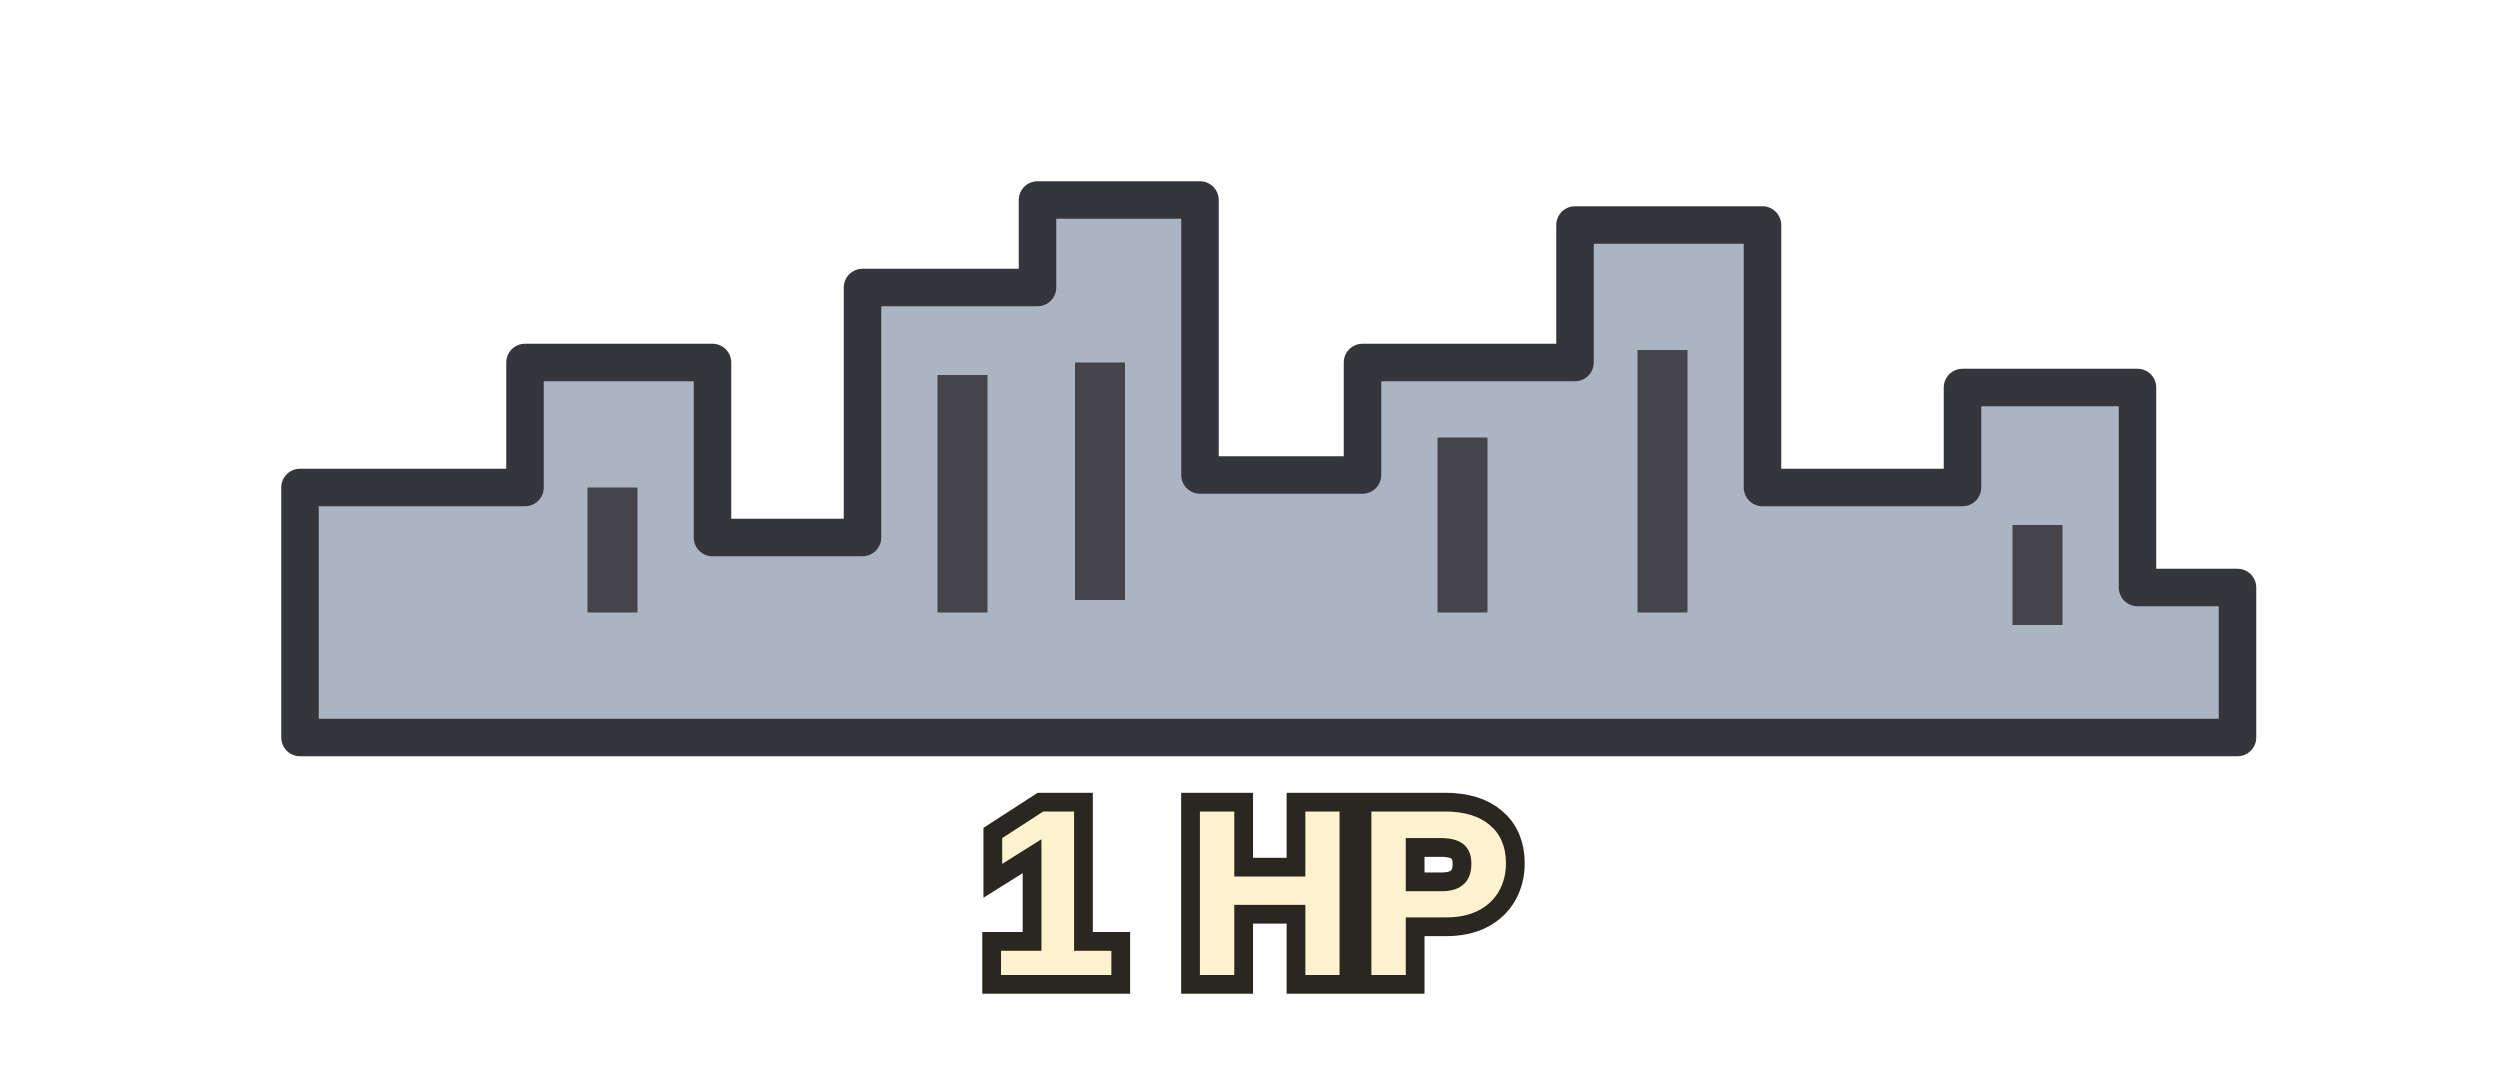
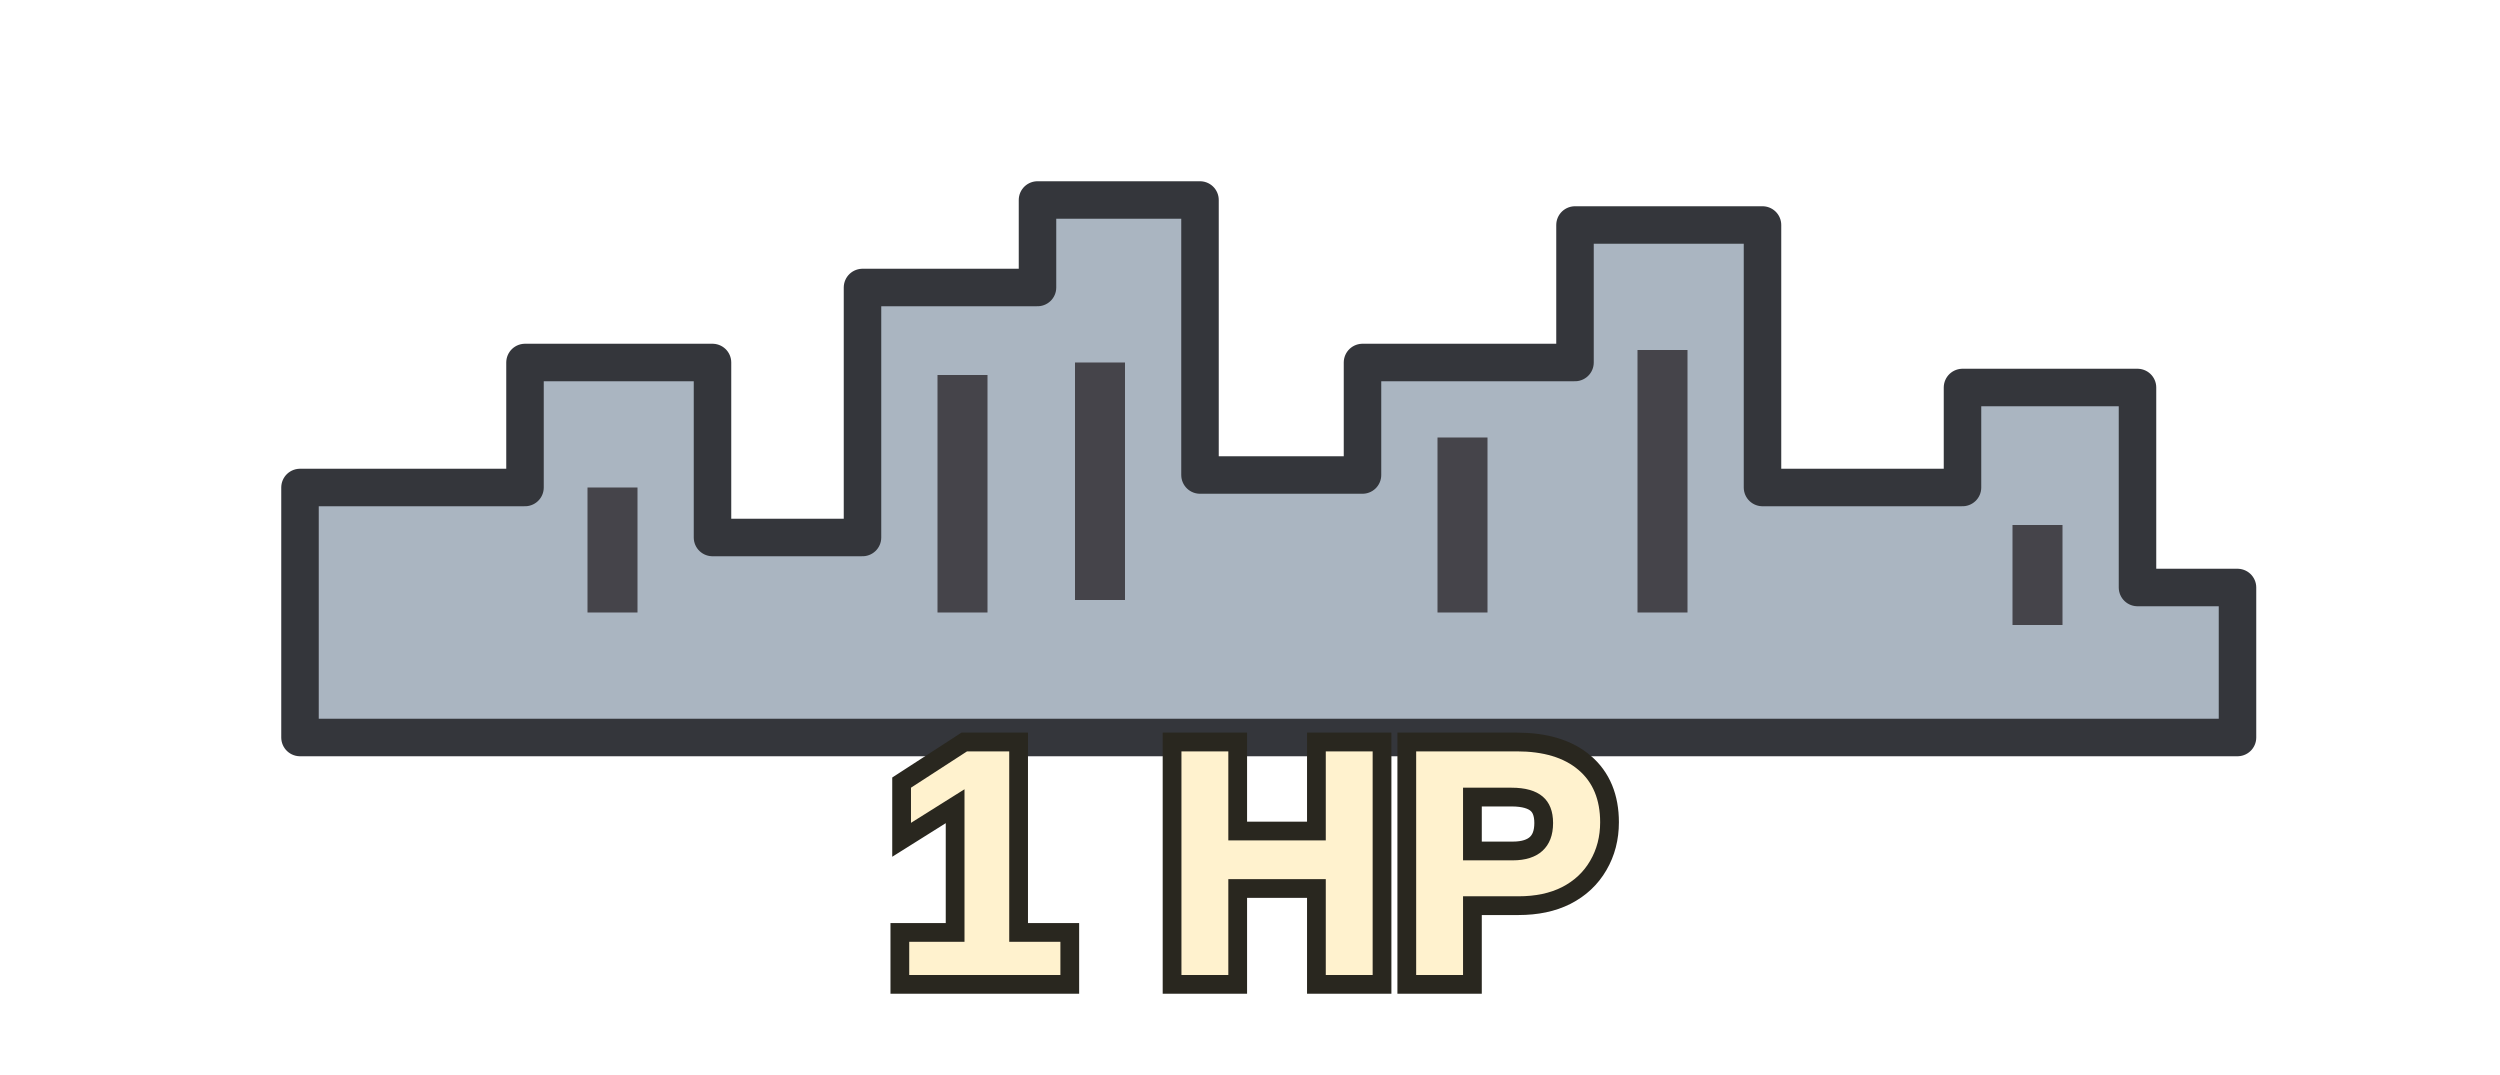
<svg xmlns="http://www.w3.org/2000/svg" viewBox="0 0 200 86">
  <path d="M24 57V39H42V29H57V43H69V23H83V16H96V38H109V29H126V18H141V39H157V31H171V47H179V59H24Z" fill="#aab5c1" stroke="#34363b" stroke-width="3" stroke-linejoin="round" />
  <path d="M77 30V49M88 29V48M117 35V49M133 28V49M49 39V49M163 42V50" stroke="#45444a" stroke-width="4" />
-   <text x="100" y="78" text-anchor="middle" font-family="Arial,sans-serif" font-weight="900" font-size="19" fill="#fff2ce" stroke="#29271f" stroke-width="3" paint-order="stroke">1 HP</text>
+   <text x="100" y="78" text-anchor="middle" font-family="Arial,sans-serif" font-weight="900" font-size="26" fill="#fff2ce" stroke="#29271f" stroke-width="3" paint-order="stroke">1 HP</text>
</svg>
